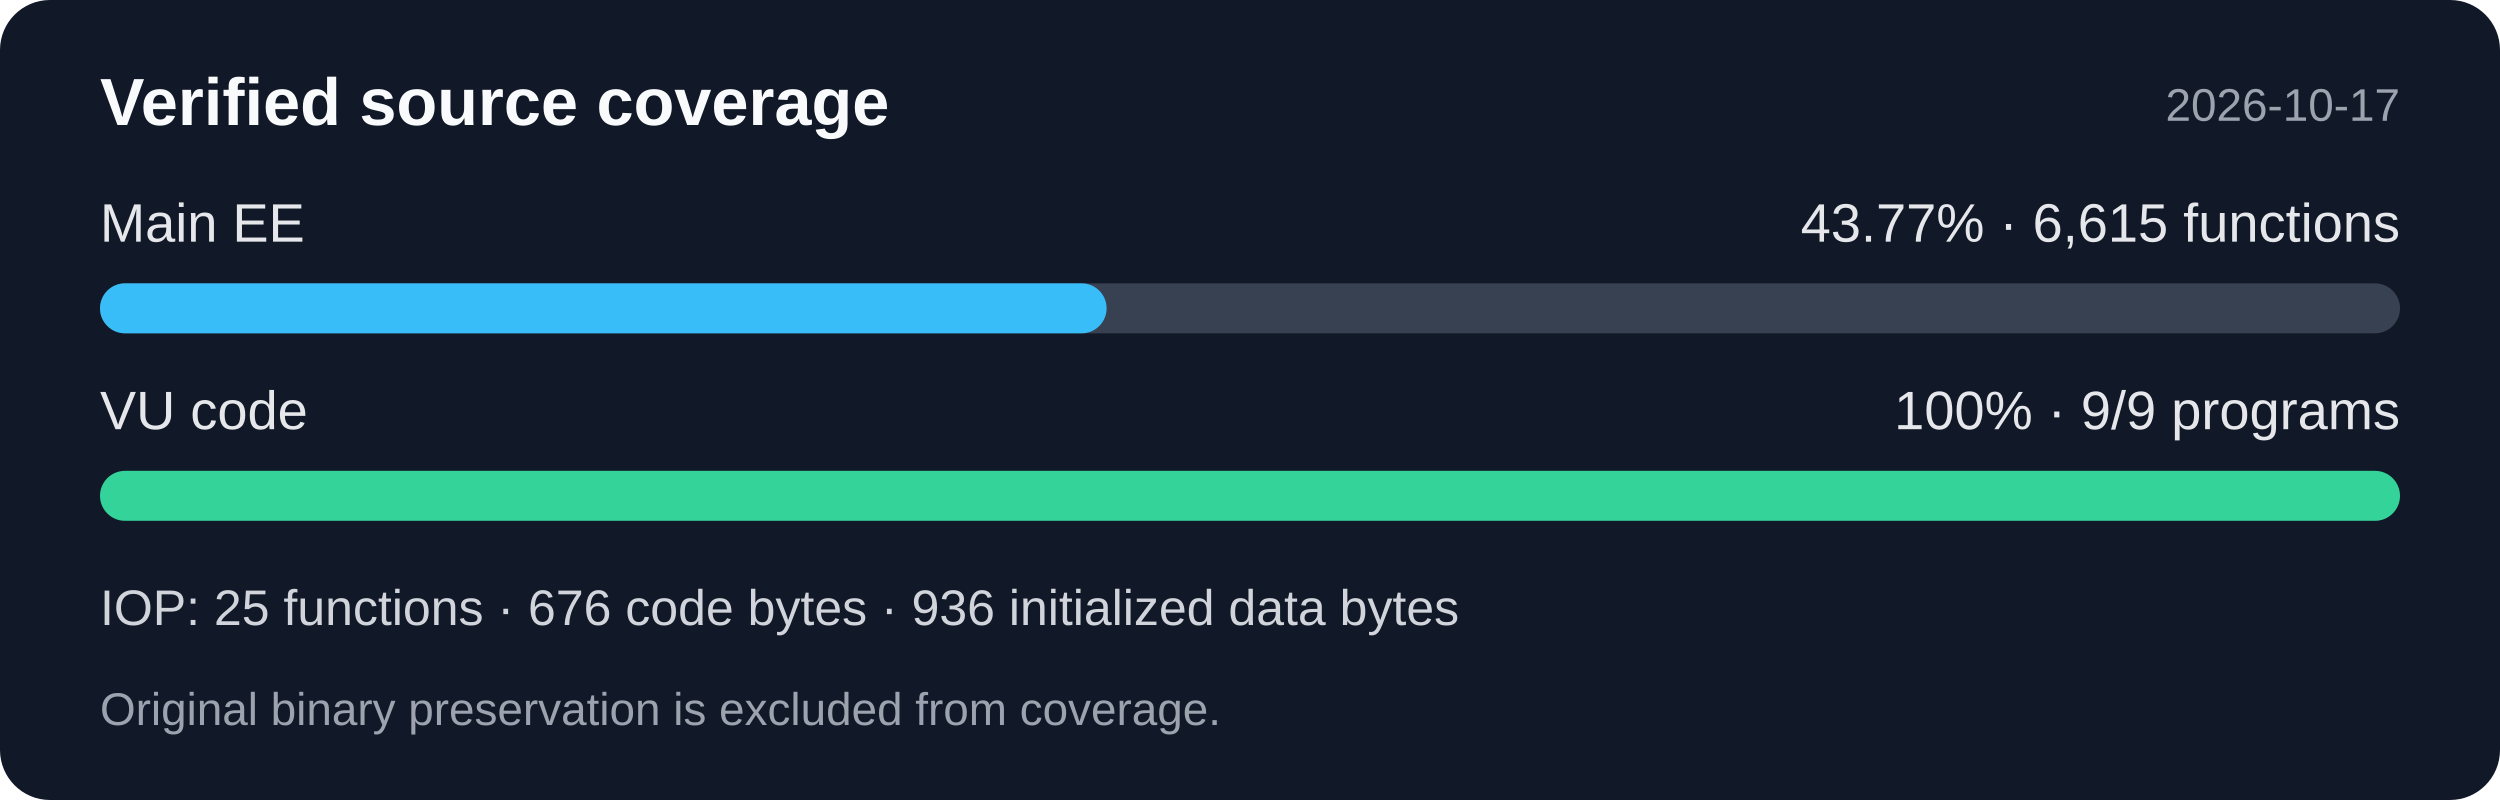
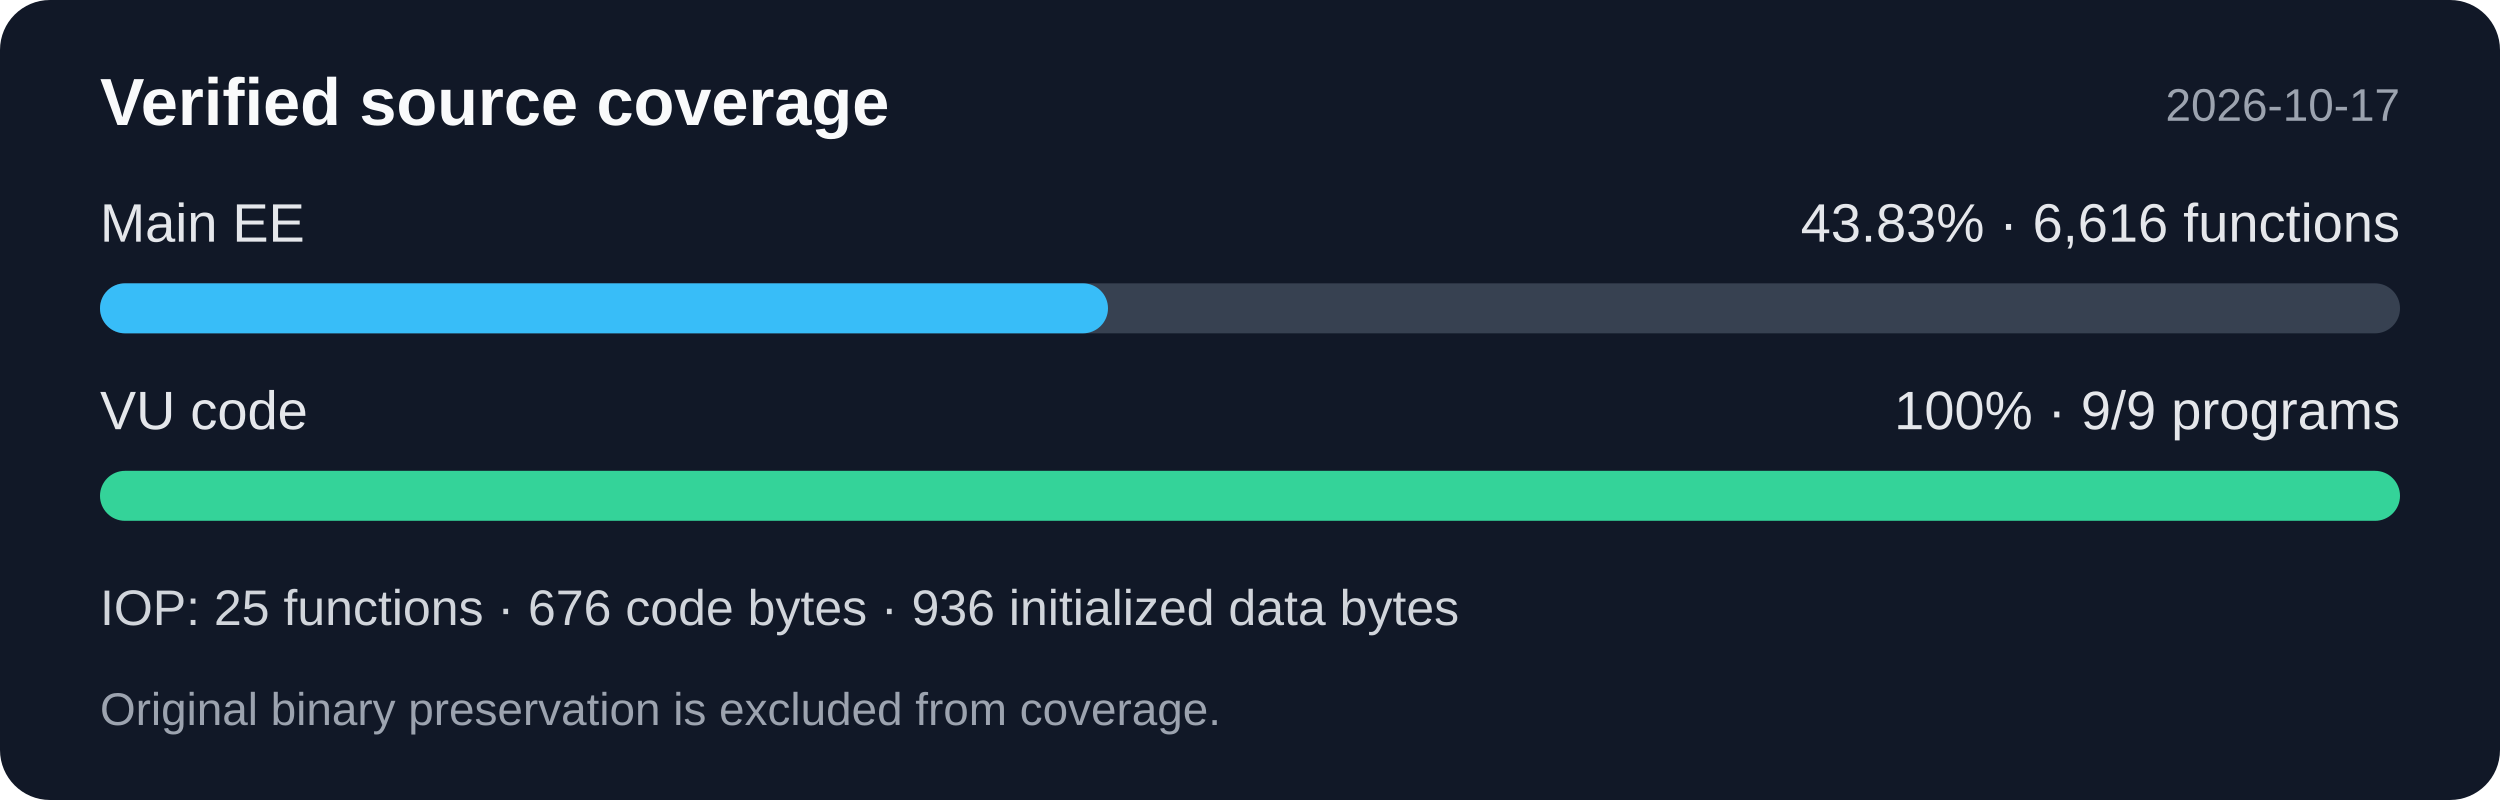
<svg xmlns="http://www.w3.org/2000/svg" width="600" height="192" viewBox="0 0 600 192" role="img" aria-labelledby="title desc">
  <rect width="600" height="192" rx="12" fill="#111827" />
  <g font-family="Segoe UI,Arial,sans-serif">
    <text x="24" y="30" fill="#f9fafb" font-size="16" font-weight="600">Verified source coverage</text>
    <text x="576" y="29" fill="#9ca3af" font-size="11" text-anchor="end">2026-10-17</text>
    <text x="24" y="58" fill="#e5e7eb" font-size="13">Main EE</text>
-     <text x="576" y="58" fill="#e5e7eb" font-size="13" text-anchor="end">43.77% · 6,615 functions</text>
+     <text x="576" y="58" fill="#e5e7eb" font-size="13" text-anchor="end">43.83% · 6,616 functions</text>
    <rect x="24" y="68" width="552" height="12" rx="6" fill="#374151" />
-     <rect x="24" y="68" width="241.586" height="12" rx="6" fill="#38bdf8" />
+     <rect x="24" y="68" width="241.92" height="12" rx="6" fill="#38bdf8" />
    <text x="24" y="103" fill="#e5e7eb" font-size="13">VU code</text>
    <text x="576" y="103" fill="#e5e7eb" font-size="13" text-anchor="end">100% · 9/9 programs</text>
    <rect x="24" y="113" width="552" height="12" rx="6" fill="#34d399" />
    <text x="24" y="150" fill="#d1d5db" font-size="12">IOP: 25 functions · 676 code bytes · 936 initialized data bytes</text>
    <text x="24" y="174" fill="#9ca3af" font-size="11">Original binary preservation is excluded from coverage.</text>
  </g>
</svg>
